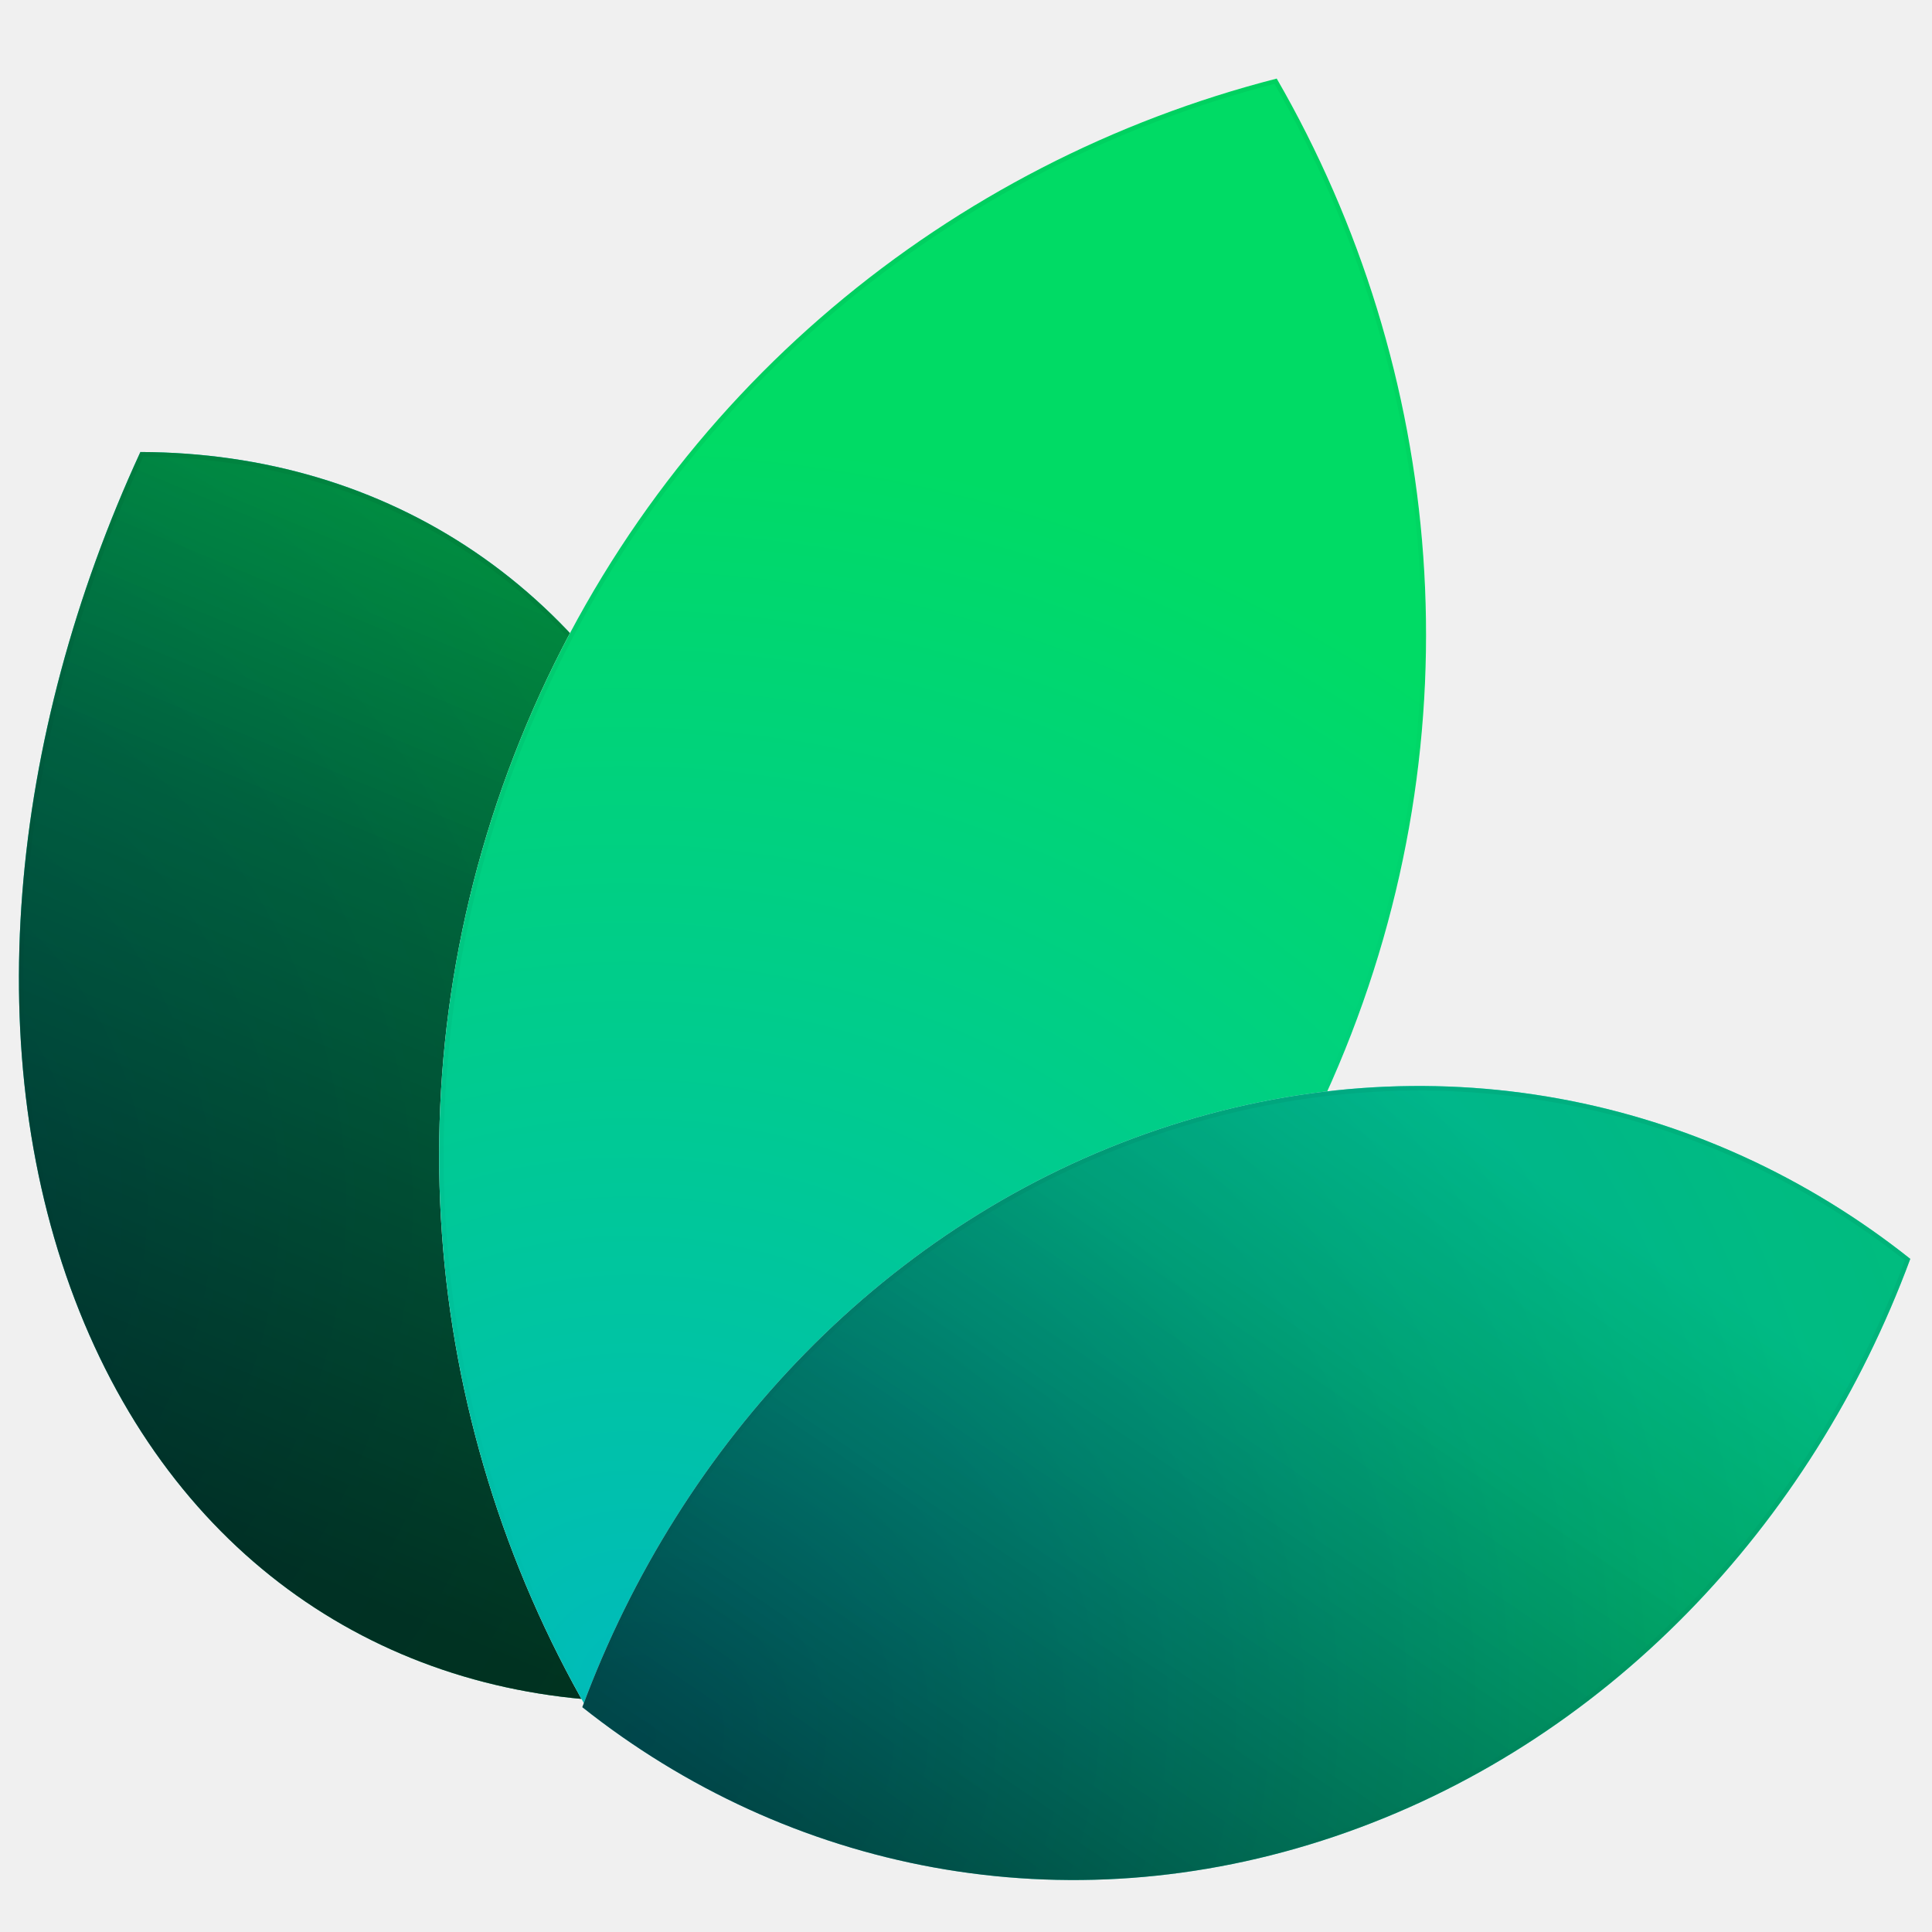
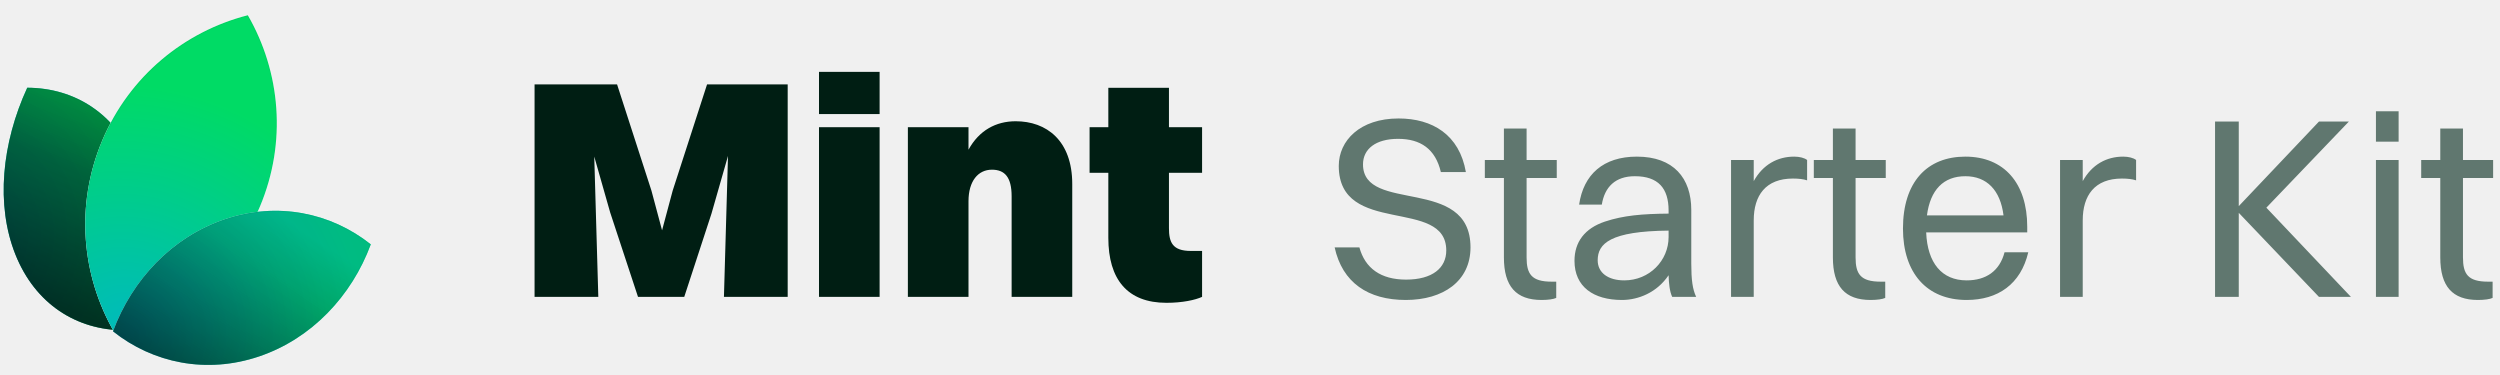
- <svg xmlns="http://www.w3.org/2000/svg" width="24" height="24" viewBox="0 0 24 24" fill="none">
+ <svg xmlns="http://www.w3.org/2000/svg" width="160" height="24" viewBox="0 0 160 24" fill="none">
  <path d="M7.953 21.139C4.896 21.13 2.255 19.458 0.987 16.29C-0.28 13.121 0.109 9.163 1.744 5.615C4.801 5.624 7.442 7.296 8.71 10.465C9.977 13.633 9.588 17.591 7.953 21.139Z" fill="white" />
-   <path d="M7.953 21.139C4.896 21.13 2.255 19.458 0.987 16.29C-0.28 13.121 0.109 9.163 1.744 5.615C4.801 5.624 7.442 7.296 8.71 10.465C9.977 13.633 9.588 17.591 7.953 21.139Z" fill="url(#paint0_radial_101_2703)" />
+   <path d="M7.953 21.139C4.896 21.13 2.255 19.458 0.987 16.29C-0.28 13.121 0.109 9.163 1.744 5.615C4.801 5.624 7.442 7.296 8.71 10.465C9.977 13.633 9.588 17.591 7.953 21.139Z" fill="url(#paint0_radial_115_86)" />
  <path d="M7.953 21.139C4.896 21.13 2.255 19.458 0.987 16.29C-0.28 13.121 0.109 9.163 1.744 5.615C4.801 5.624 7.442 7.296 8.71 10.465C9.977 13.633 9.588 17.591 7.953 21.139Z" fill="black" fill-opacity="0.5" style="mix-blend-mode:hard-light" />
-   <path d="M7.953 21.139C4.896 21.13 2.255 19.458 0.987 16.29C-0.28 13.121 0.109 9.163 1.744 5.615C4.801 5.624 7.442 7.296 8.71 10.465C9.977 13.633 9.588 17.591 7.953 21.139Z" fill="url(#paint1_linear_101_2703)" fill-opacity="0.5" style="mix-blend-mode:hard-light" />
-   <path d="M8.684 10.476C9.945 13.63 9.561 17.572 7.935 21.111C4.897 21.096 2.274 19.431 1.013 16.279C-0.248 13.124 0.136 9.182 1.762 5.643C4.8 5.659 7.423 7.324 8.684 10.476Z" stroke="url(#paint2_linear_101_2703)" stroke-opacity="0.05" stroke-width="0.056" />
+   <path d="M7.953 21.139C4.896 21.13 2.255 19.458 0.987 16.29C-0.28 13.121 0.109 9.163 1.744 5.615C4.801 5.624 7.442 7.296 8.71 10.465C9.977 13.633 9.588 17.591 7.953 21.139Z" fill="url(#paint1_linear_115_86)" fill-opacity="0.5" style="mix-blend-mode:hard-light" />
+   <path d="M7.935 21.111C4.897 21.096 2.274 19.431 1.013 16.279C-0.248 13.124 0.136 9.182 1.762 5.643C4.8 5.659 7.423 7.324 8.684 10.476C9.945 13.63 9.561 17.572 7.935 21.111Z" stroke="url(#paint2_linear_115_86)" stroke-opacity="0.05" stroke-width="0.056" />
  <path d="M7.31 21.257C11.354 20.221 14.884 17.375 16.628 13.236C18.373 9.097 17.945 4.587 15.86 0.976C11.816 2.012 8.287 4.858 6.542 8.998C4.797 13.137 5.225 17.646 7.31 21.257Z" fill="white" />
-   <path d="M7.31 21.257C11.354 20.221 14.884 17.375 16.628 13.236C18.373 9.097 17.945 4.587 15.86 0.976C11.816 2.012 8.287 4.858 6.542 8.998C4.797 13.137 5.225 17.646 7.31 21.257Z" fill="url(#paint3_radial_101_2703)" />
-   <path d="M16.603 13.225C14.864 17.349 11.351 20.187 7.324 21.225C5.253 17.624 4.829 13.132 6.568 9.009C8.306 4.885 11.819 2.047 15.846 1.009C17.918 4.61 18.341 9.101 16.603 13.225Z" stroke="url(#paint4_linear_101_2703)" stroke-opacity="0.05" stroke-width="0.056" />
+   <path d="M7.31 21.257C11.354 20.221 14.884 17.375 16.628 13.236C18.373 9.097 17.945 4.587 15.86 0.976C11.816 2.012 8.287 4.858 6.542 8.998C4.797 13.137 5.225 17.646 7.31 21.257Z" fill="url(#paint3_radial_115_86)" />
+   <path d="M16.602 13.225C14.864 17.349 11.351 20.187 7.324 21.225C5.253 17.624 4.829 13.132 6.568 9.009C8.306 4.885 11.819 2.047 15.846 1.009C17.918 4.61 18.341 9.101 16.602 13.225Z" stroke="url(#paint4_linear_115_86)" stroke-opacity="0.05" stroke-width="0.056" />
  <path d="M7.234 21.207C9.789 23.237 13.21 23.951 16.577 22.814C19.944 21.677 22.506 18.945 23.73 15.638C21.175 13.608 17.754 12.894 14.387 14.031C11.02 15.168 8.458 17.901 7.234 21.207Z" fill="white" />
-   <path d="M7.234 21.207C9.789 23.237 13.21 23.951 16.577 22.814C19.944 21.677 22.506 18.945 23.73 15.638C21.175 13.608 17.754 12.894 14.387 14.031C11.02 15.168 8.458 17.901 7.234 21.207Z" fill="url(#paint5_radial_101_2703)" />
+   <path d="M7.234 21.207C9.789 23.237 13.21 23.951 16.577 22.814C19.944 21.677 22.506 18.945 23.73 15.638C21.175 13.608 17.754 12.894 14.387 14.031C11.02 15.168 8.458 17.901 7.234 21.207Z" fill="url(#paint5_radial_115_86)" />
  <path d="M7.234 21.207C9.789 23.237 13.21 23.951 16.577 22.814C19.944 21.677 22.506 18.945 23.73 15.638C21.175 13.608 17.754 12.894 14.387 14.031C11.02 15.168 8.458 17.901 7.234 21.207Z" fill="black" fill-opacity="0.2" style="mix-blend-mode:hard-light" />
-   <path d="M7.234 21.207C9.789 23.237 13.21 23.951 16.577 22.814C19.944 21.677 22.506 18.945 23.73 15.638C21.175 13.608 17.754 12.894 14.387 14.031C11.02 15.168 8.458 17.901 7.234 21.207Z" fill="url(#paint6_linear_101_2703)" fill-opacity="0.5" style="mix-blend-mode:hard-light" />
-   <path d="M16.568 22.787C13.218 23.918 9.814 23.212 7.267 21.198C8.492 17.907 11.044 15.189 14.396 14.058C17.747 12.927 21.15 13.633 23.697 15.648C22.472 18.938 19.92 21.656 16.568 22.787Z" stroke="url(#paint7_linear_101_2703)" stroke-opacity="0.05" stroke-width="0.056" />
+   <path d="M7.234 21.207C9.789 23.237 13.21 23.951 16.577 22.814C19.944 21.677 22.506 18.945 23.73 15.638C21.175 13.608 17.754 12.894 14.387 14.031C11.02 15.168 8.458 17.901 7.234 21.207Z" fill="url(#paint6_linear_115_86)" fill-opacity="0.5" style="mix-blend-mode:hard-light" />
+   <path d="M16.568 22.787C13.218 23.918 9.814 23.212 7.267 21.198C8.492 17.907 11.044 15.189 14.396 14.058C17.747 12.927 21.15 13.633 23.697 15.648C22.472 18.938 19.92 21.656 16.568 22.787Z" stroke="url(#paint7_linear_115_86)" stroke-opacity="0.05" stroke-width="0.056" />
+   <path d="M34.212 19V5.4H39.492L41.692 12.2L42.372 14.74L43.052 12.2L45.252 5.4H50.412V19H46.332L46.592 9.98L45.532 13.68L43.792 19H40.832L39.052 13.6L38.032 10.02L38.292 19H34.212ZM52.416 7.3V4.6H56.295V7.3H52.416ZM52.416 19V8.14H56.295V19H52.416ZM58.104 19V8.14H61.984V9.58C62.664 8.34 63.744 7.76 65.004 7.76C66.964 7.76 68.624 8.98 68.624 11.78V19H64.744V12.56C64.744 11.34 64.304 10.86 63.484 10.86C62.604 10.86 61.984 11.58 61.984 12.88V19H58.104ZM70.933 15.22V11.06H69.733V8.14H70.933V5.62H74.813V8.14H76.933V11.06H74.813V14.6C74.813 15.5 75.033 16.06 76.213 16.06H76.933V19C76.493 19.2 75.673 19.38 74.653 19.38C72.153 19.38 70.933 17.88 70.933 15.22Z" fill="#001E13" />
+   <path d="M87.232 10.519C87.232 13.687 94.112 11.229 94.112 15.832C94.112 17.994 92.364 19.198 89.971 19.198C87.562 19.198 85.912 18.093 85.417 15.832H87.001C87.364 17.169 88.371 17.895 89.987 17.895C91.671 17.895 92.561 17.152 92.561 16.03C92.561 12.598 85.681 15.155 85.681 10.618C85.681 9.001 87.034 7.582 89.509 7.582C91.671 7.582 93.403 8.621 93.816 11.014H92.215C91.868 9.529 90.912 8.886 89.476 8.886C88.057 8.886 87.232 9.529 87.232 10.519ZM96.25 16.476V11.393H95.029V10.239H96.25V8.226H97.702V10.239H99.632V11.393H97.702V16.476C97.702 17.532 98.015 18.026 99.302 18.026H99.599V19.066C99.434 19.148 99.071 19.198 98.659 19.198C97.025 19.198 96.25 18.323 96.25 16.476ZM102.516 13.093H101.064C101.345 11.162 102.615 10.024 104.76 10.024C107.103 10.024 108.242 11.393 108.242 13.44V16.888C108.242 17.895 108.324 18.521 108.555 19H107.021C106.856 18.654 106.806 18.142 106.79 17.614C106.047 18.72 104.859 19.198 103.803 19.198C101.988 19.198 100.767 18.357 100.767 16.69C100.767 15.486 101.427 14.611 102.714 14.182C103.902 13.786 105.107 13.687 106.79 13.671V13.473C106.79 12.053 106.13 11.278 104.628 11.278C103.374 11.278 102.698 11.971 102.516 13.093ZM102.252 16.657C102.252 17.465 102.929 17.944 103.952 17.944C105.569 17.944 106.79 16.674 106.79 15.172V14.759C103.061 14.793 102.252 15.585 102.252 16.657ZM110.787 19V10.239H112.239V11.591C112.833 10.519 113.774 10.024 114.83 10.024C115.176 10.024 115.49 10.107 115.655 10.239V11.542C115.407 11.46 115.094 11.427 114.747 11.427C112.998 11.427 112.239 12.515 112.239 14.1V19H110.787ZM117.305 16.476V11.393H116.084V10.239H117.305V8.226H118.757V10.239H120.688V11.393H118.757V16.476C118.757 17.532 119.071 18.026 120.358 18.026H120.655V19.066C120.49 19.148 120.127 19.198 119.714 19.198C118.081 19.198 117.305 18.323 117.305 16.476ZM129.809 16.145C129.33 18.192 127.862 19.198 125.865 19.198C123.324 19.198 121.79 17.482 121.79 14.627C121.79 11.658 123.324 10.024 125.783 10.024C128.258 10.024 129.743 11.723 129.743 14.512V14.875H123.275C123.357 16.838 124.281 17.944 125.865 17.944C127.103 17.944 127.977 17.35 128.291 16.145H129.809ZM125.783 11.278C124.38 11.278 123.539 12.152 123.324 13.786H128.225C128.027 12.169 127.152 11.278 125.783 11.278ZM131.843 19V10.239H133.295V11.591C133.889 10.519 134.829 10.024 135.885 10.024C136.232 10.024 136.545 10.107 136.71 10.239V11.542C136.463 11.46 136.149 11.427 135.803 11.427C134.054 11.427 133.295 12.515 133.295 14.1V19H131.843ZM141.763 19V7.78H143.281V13.192L148.413 7.78H150.327L145.047 13.291L150.459 19H148.413L143.281 13.621V19H141.763ZM152.06 9.067V7.12H153.512V9.067H152.06ZM152.06 19V10.239H153.512V19H152.06ZM156.178 16.476V11.393H154.957V10.239H156.178V8.226H157.63V10.239H159.56V11.393H157.63V16.476C157.63 17.532 157.943 18.026 159.23 18.026H159.527V19.066C159.362 19.148 158.999 19.198 158.587 19.198C156.953 19.198 156.178 18.323 156.178 16.476Z" fill="#002719" fill-opacity="0.6" />
  <defs>
-     <radialGradient id="paint0_radial_101_2703" cx="0" cy="0" r="1" gradientUnits="userSpaceOnUse" gradientTransform="translate(-3.00503 15.023) rotate(-10.029) scale(17.9572 17.784)">
+     <radialGradient id="paint0_radial_115_86" cx="0" cy="0" r="1" gradientUnits="userSpaceOnUse" gradientTransform="translate(-3.00503 15.023) rotate(-10.029) scale(17.9572 17.784)">
      <stop stop-color="#00B0BB" />
      <stop offset="1" stop-color="#00DB65" />
    </radialGradient>
-     <linearGradient id="paint1_linear_101_2703" x1="7.39" y1="4.813" x2="1.63" y2="18.689" gradientUnits="userSpaceOnUse">
+     <linearGradient id="paint1_linear_115_86" x1="7.39" y1="4.813" x2="1.63" y2="18.689" gradientUnits="userSpaceOnUse">
      <stop stop-color="#18E299" />
      <stop offset="1" />
    </linearGradient>
-     <linearGradient id="paint2_linear_101_2703" x1="7.948" y1="8.016" x2="1.761" y2="18.746" gradientUnits="userSpaceOnUse">
+     <linearGradient id="paint2_linear_115_86" x1="7.948" y1="8.016" x2="1.761" y2="18.746" gradientUnits="userSpaceOnUse">
      <stop />
      <stop offset="1" stop-opacity="0" />
    </linearGradient>
-     <radialGradient id="paint3_radial_101_2703" cx="0" cy="0" r="1" gradientUnits="userSpaceOnUse" gradientTransform="translate(8.11404 20.8822) rotate(-75.7542) scale(21.6246 23.7772)">
+     <radialGradient id="paint3_radial_115_86" cx="0" cy="0" r="1" gradientUnits="userSpaceOnUse" gradientTransform="translate(8.11404 20.8822) rotate(-75.7542) scale(21.6246 23.7772)">
      <stop stop-color="#00BBBB" />
      <stop offset="0.713" stop-color="#00DB65" />
    </radialGradient>
-     <linearGradient id="paint4_linear_101_2703" x1="7.602" y1="5.871" x2="15.556" y2="16.372" gradientUnits="userSpaceOnUse">
+     <linearGradient id="paint4_linear_115_86" x1="7.602" y1="5.871" x2="15.556" y2="16.372" gradientUnits="userSpaceOnUse">
      <stop />
      <stop offset="1" stop-opacity="0" />
    </linearGradient>
-     <radialGradient id="paint5_radial_101_2703" cx="0" cy="0" r="1" gradientUnits="userSpaceOnUse" gradientTransform="translate(7.84537 21.5181) rotate(-20.3525) scale(18.5603 17.32)">
+     <radialGradient id="paint5_radial_115_86" cx="0" cy="0" r="1" gradientUnits="userSpaceOnUse" gradientTransform="translate(7.84537 21.5181) rotate(-20.3525) scale(18.5603 17.32)">
      <stop stop-color="#00B0BB" />
      <stop offset="1" stop-color="#00DB65" />
    </radialGradient>
-     <linearGradient id="paint6_linear_101_2703" x1="16.808" y1="13.007" x2="10.041" y2="22.994" gradientUnits="userSpaceOnUse">
+     <linearGradient id="paint6_linear_115_86" x1="16.808" y1="13.007" x2="10.041" y2="22.994" gradientUnits="userSpaceOnUse">
      <stop stop-color="#00B1BC" />
      <stop offset="1" />
    </linearGradient>
-     <linearGradient id="paint7_linear_101_2703" x1="16.808" y1="13.007" x2="14.169" y2="23.841" gradientUnits="userSpaceOnUse">
+     <linearGradient id="paint7_linear_115_86" x1="16.808" y1="13.007" x2="14.169" y2="23.841" gradientUnits="userSpaceOnUse">
      <stop />
      <stop offset="1" stop-opacity="0" />
    </linearGradient>
  </defs>
</svg>
